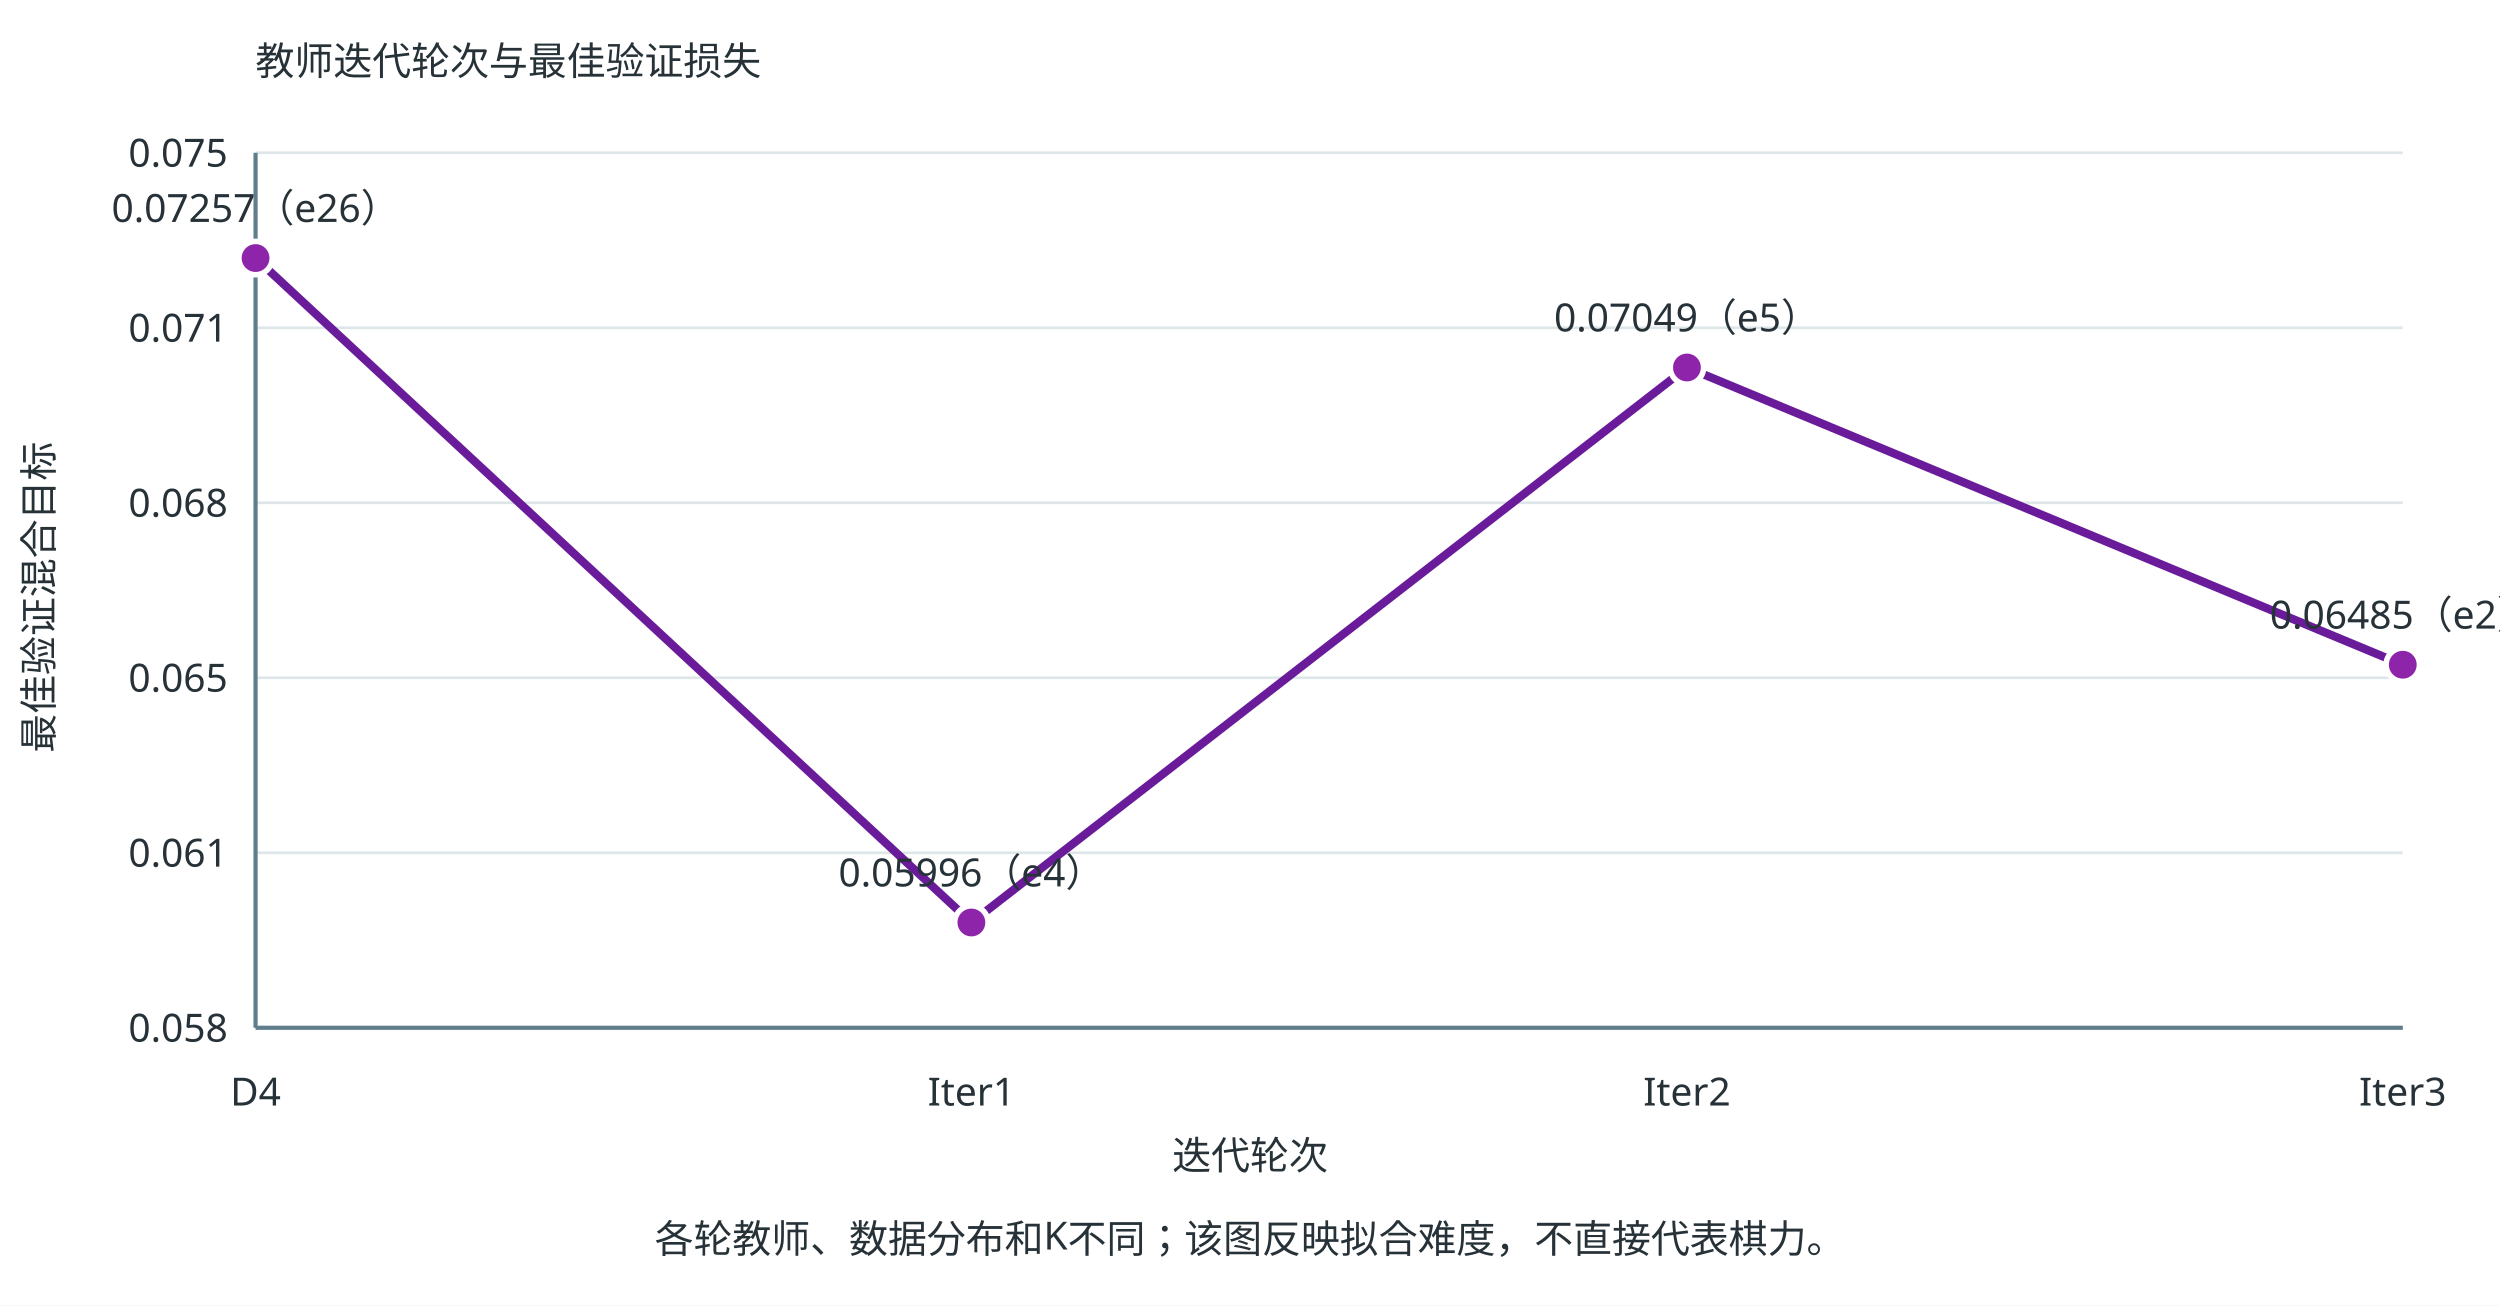
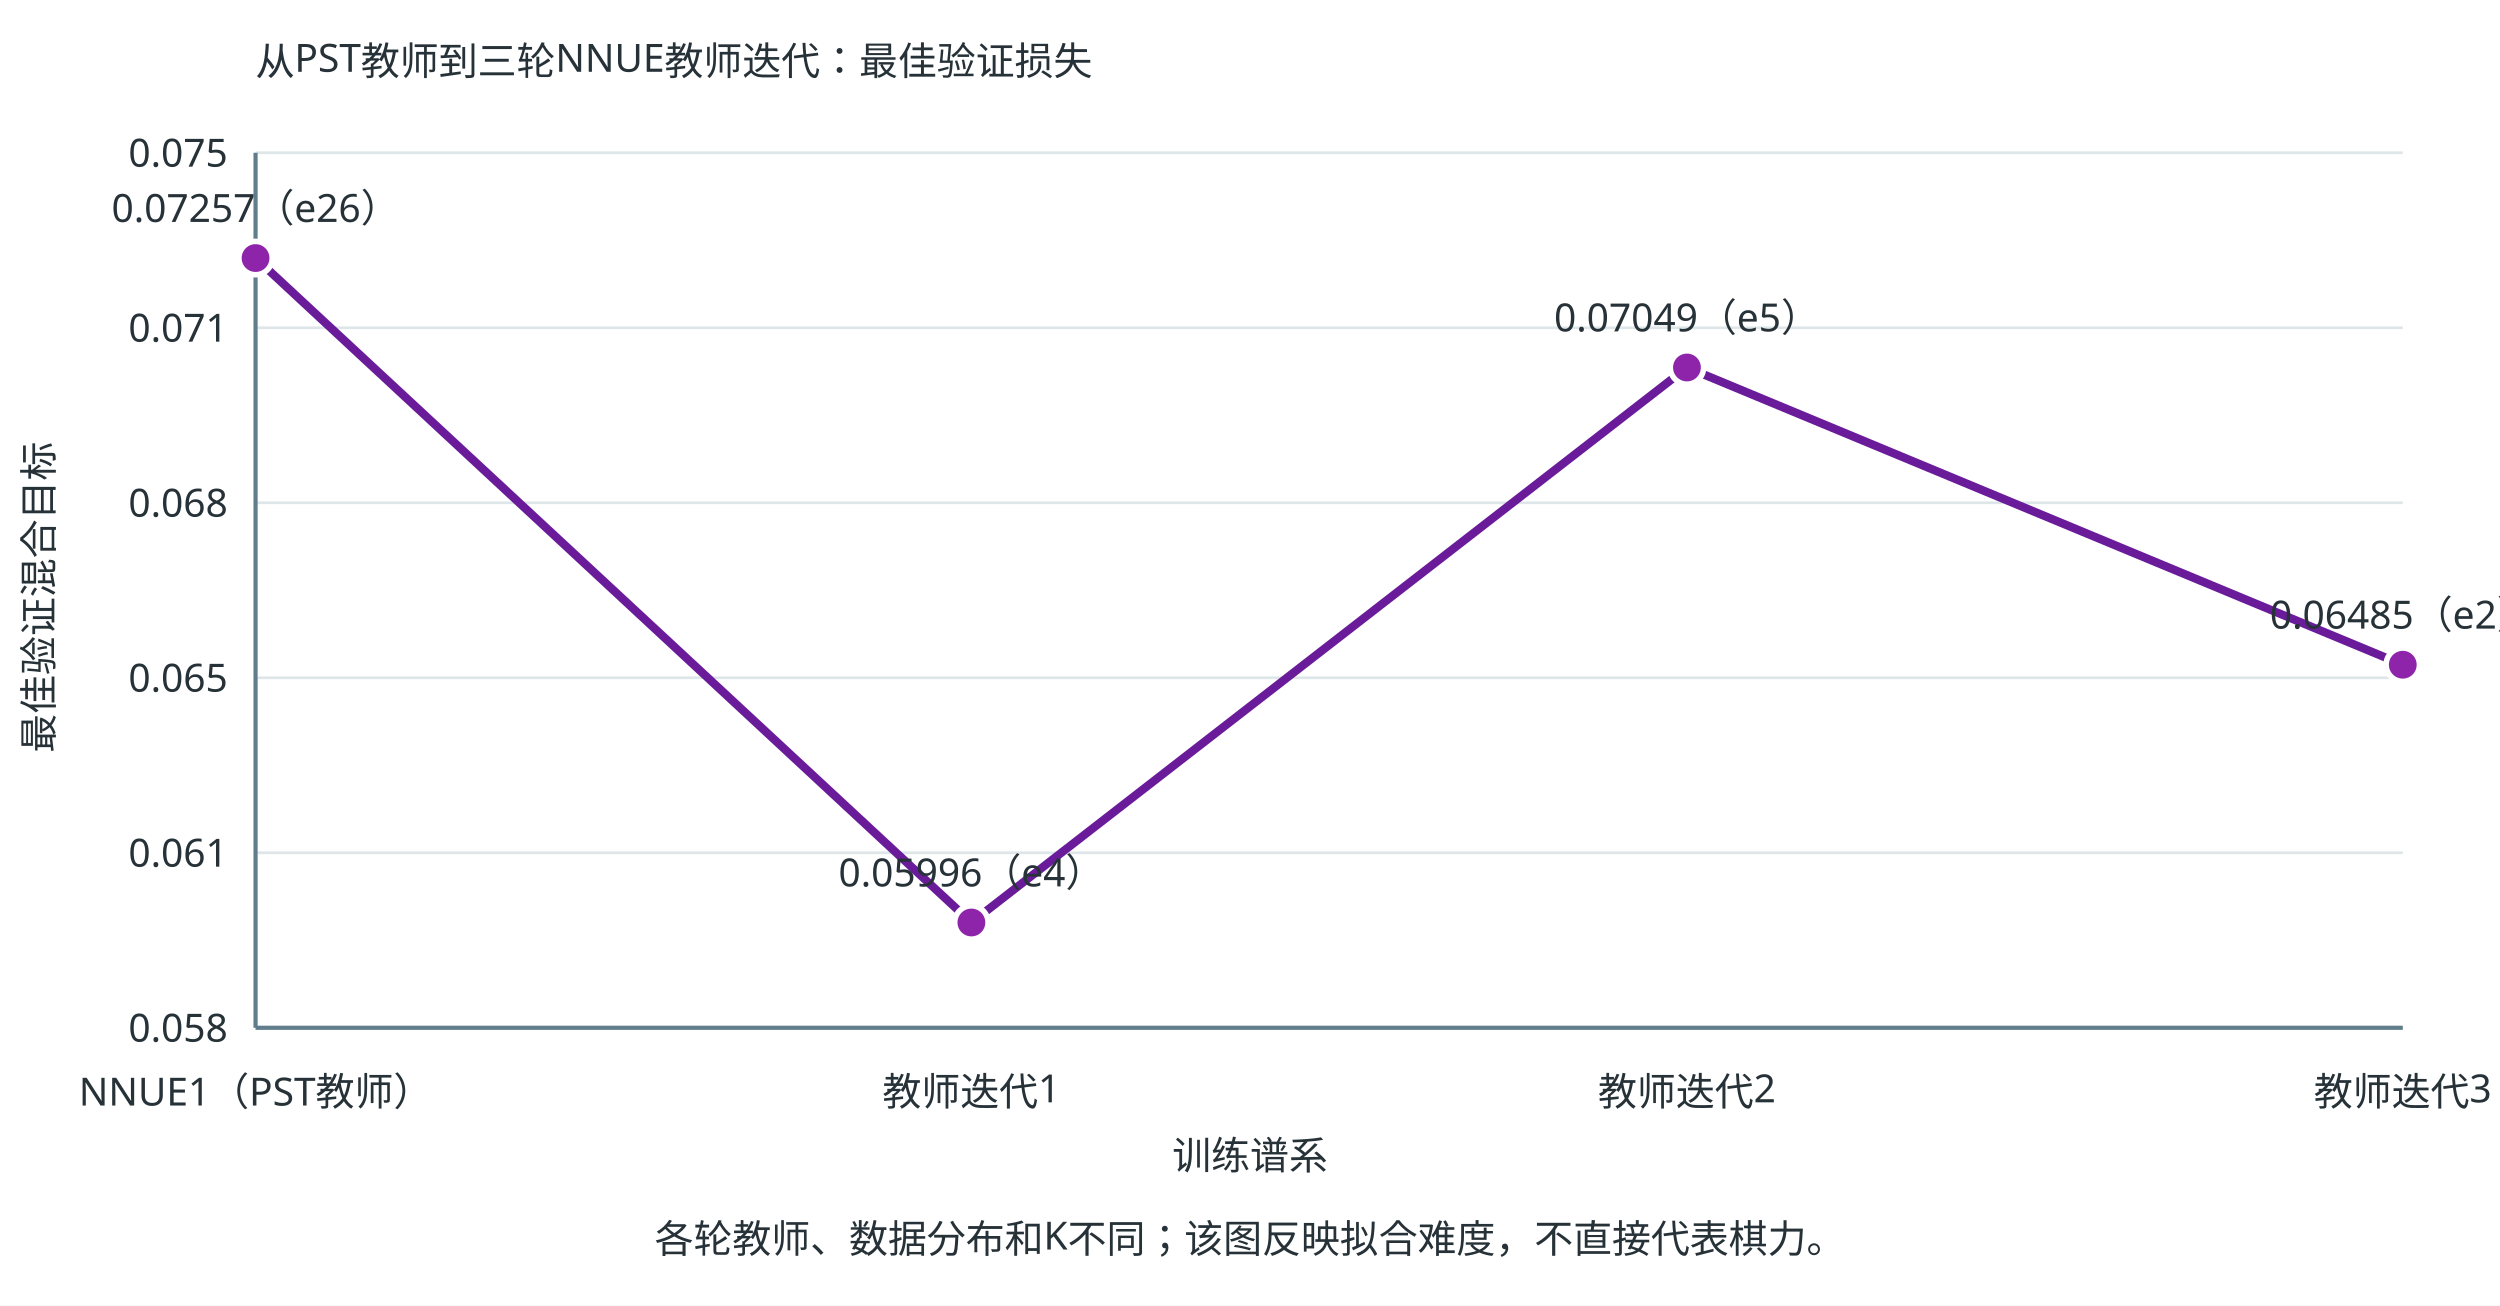
<svg xmlns="http://www.w3.org/2000/svg" width="900" height="470" viewBox="0 0 900 470">
  <style>text{font:14px system-ui,sans-serif;fill:#263238} .grid{stroke:#dfe6e9;stroke-width:1} .axis{stroke:#607d8b;stroke-width:1.5} .series{fill:none;stroke:#6a1b9a;stroke-width:3} .point{fill:#8e24aa;stroke:white;stroke-width:2}</style>
  <rect width="100%" height="100%" fill="white" />
-   <text x="92" y="27" font-size="20" font-weight="600">教师迭代轮次与最佳验证损失</text>
+   <text x="92" y="27" font-size="20" font-weight="600">从PST教师到三轮NNUE教师迭代：最佳验证损失</text>
  <line x1="92" y1="370.0" x2="865" y2="370.0" class="grid" />
  <text x="82" y="375.0" text-anchor="end">0.058</text>
  <line x1="92" y1="307.0" x2="865" y2="307.0" class="grid" />
  <text x="82" y="312.0" text-anchor="end">0.061</text>
  <line x1="92" y1="244.0" x2="865" y2="244.0" class="grid" />
  <text x="82" y="249.0" text-anchor="end">0.065</text>
  <line x1="92" y1="181.0" x2="865" y2="181.0" class="grid" />
  <text x="82" y="186.0" text-anchor="end">0.068</text>
  <line x1="92" y1="118.0" x2="865" y2="118.0" class="grid" />
  <text x="82" y="123.0" text-anchor="end">0.071</text>
  <line x1="92" y1="55.0" x2="865" y2="55.0" class="grid" />
  <text x="82" y="60.0" text-anchor="end">0.075</text>
  <line x1="92" y1="55" x2="92" y2="370" class="axis" />
  <line x1="92" y1="370" x2="865" y2="370" class="axis" />
  <polyline points="92.0,92.9 349.7,332.1 607.3,132.3 865.0,239.3" class="series" />
  <circle cx="92.0" cy="92.9" r="6" class="point" />
  <text x="92.0" y="79.9" text-anchor="middle">0.07257（e26）</text>
-   <text x="92.0" y="398" text-anchor="middle">D4</text>
+   <text x="92.0" y="398" text-anchor="middle">NNUE1（PST教师）</text>
  <circle cx="349.7" cy="332.1" r="6" class="point" />
  <text x="349.7" y="319.1" text-anchor="middle">0.05996（e4）</text>
-   <text x="349.7" y="398" text-anchor="middle">Iter1</text>
+   <text x="349.7" y="398" text-anchor="middle">教师迭代1</text>
  <circle cx="607.3" cy="132.3" r="6" class="point" />
  <text x="607.3" y="119.3" text-anchor="middle">0.07049（e5）</text>
-   <text x="607.3" y="398" text-anchor="middle">Iter2</text>
+   <text x="607.3" y="398" text-anchor="middle">教师迭代2</text>
  <circle cx="865.0" cy="239.3" r="6" class="point" />
  <text x="865.0" y="226.3" text-anchor="middle">0.06485（e2）</text>
-   <text x="865.0" y="398" text-anchor="middle">Iter3</text>
-   <text x="450.0" y="421" text-anchor="middle">迭代轮次</text>
+   <text x="865.0" y="398" text-anchor="middle">教师迭代3</text>
+   <text x="450.0" y="421" text-anchor="middle">训练谱系</text>
  <text x="19" y="215.0" transform="rotate(-90 19 215.0)" text-anchor="middle">最佳验证混合目标</text>
  <text x="450.0" y="451" text-anchor="middle" fill="#546e7a">各轮教师、数据分布和K不同；该图反映拟合难度，不直接代表棋力。</text>
</svg>
